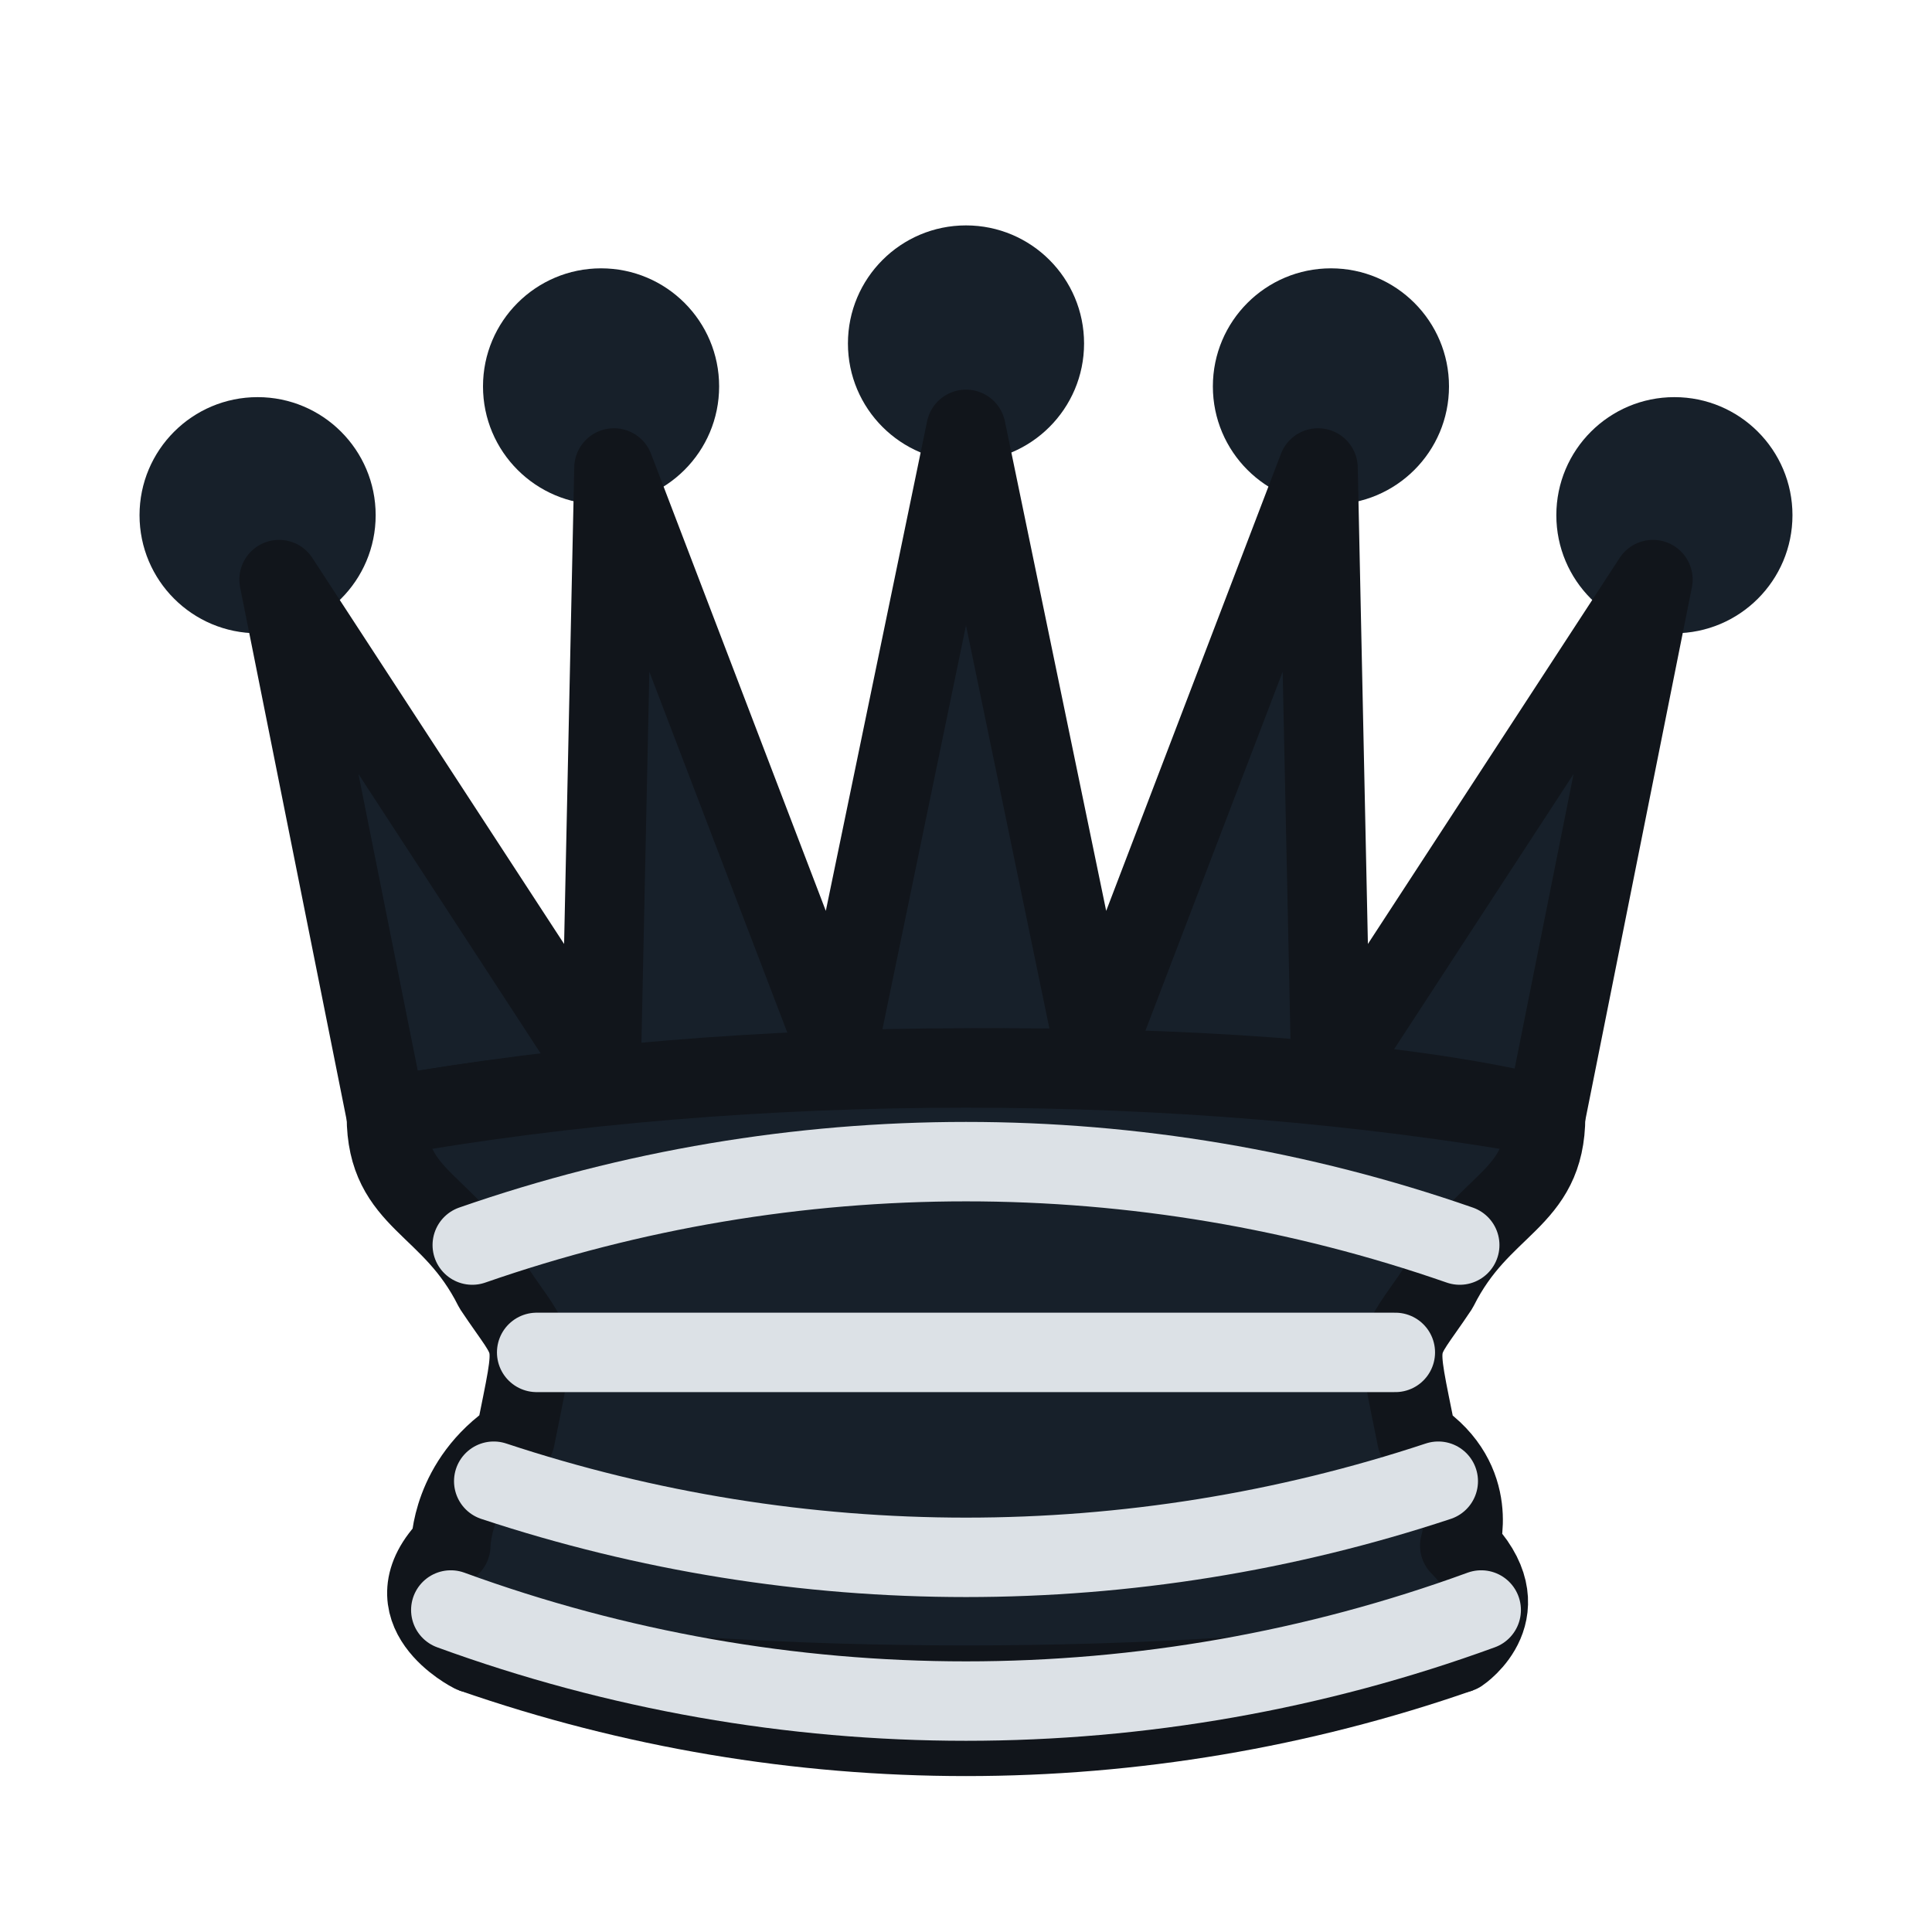
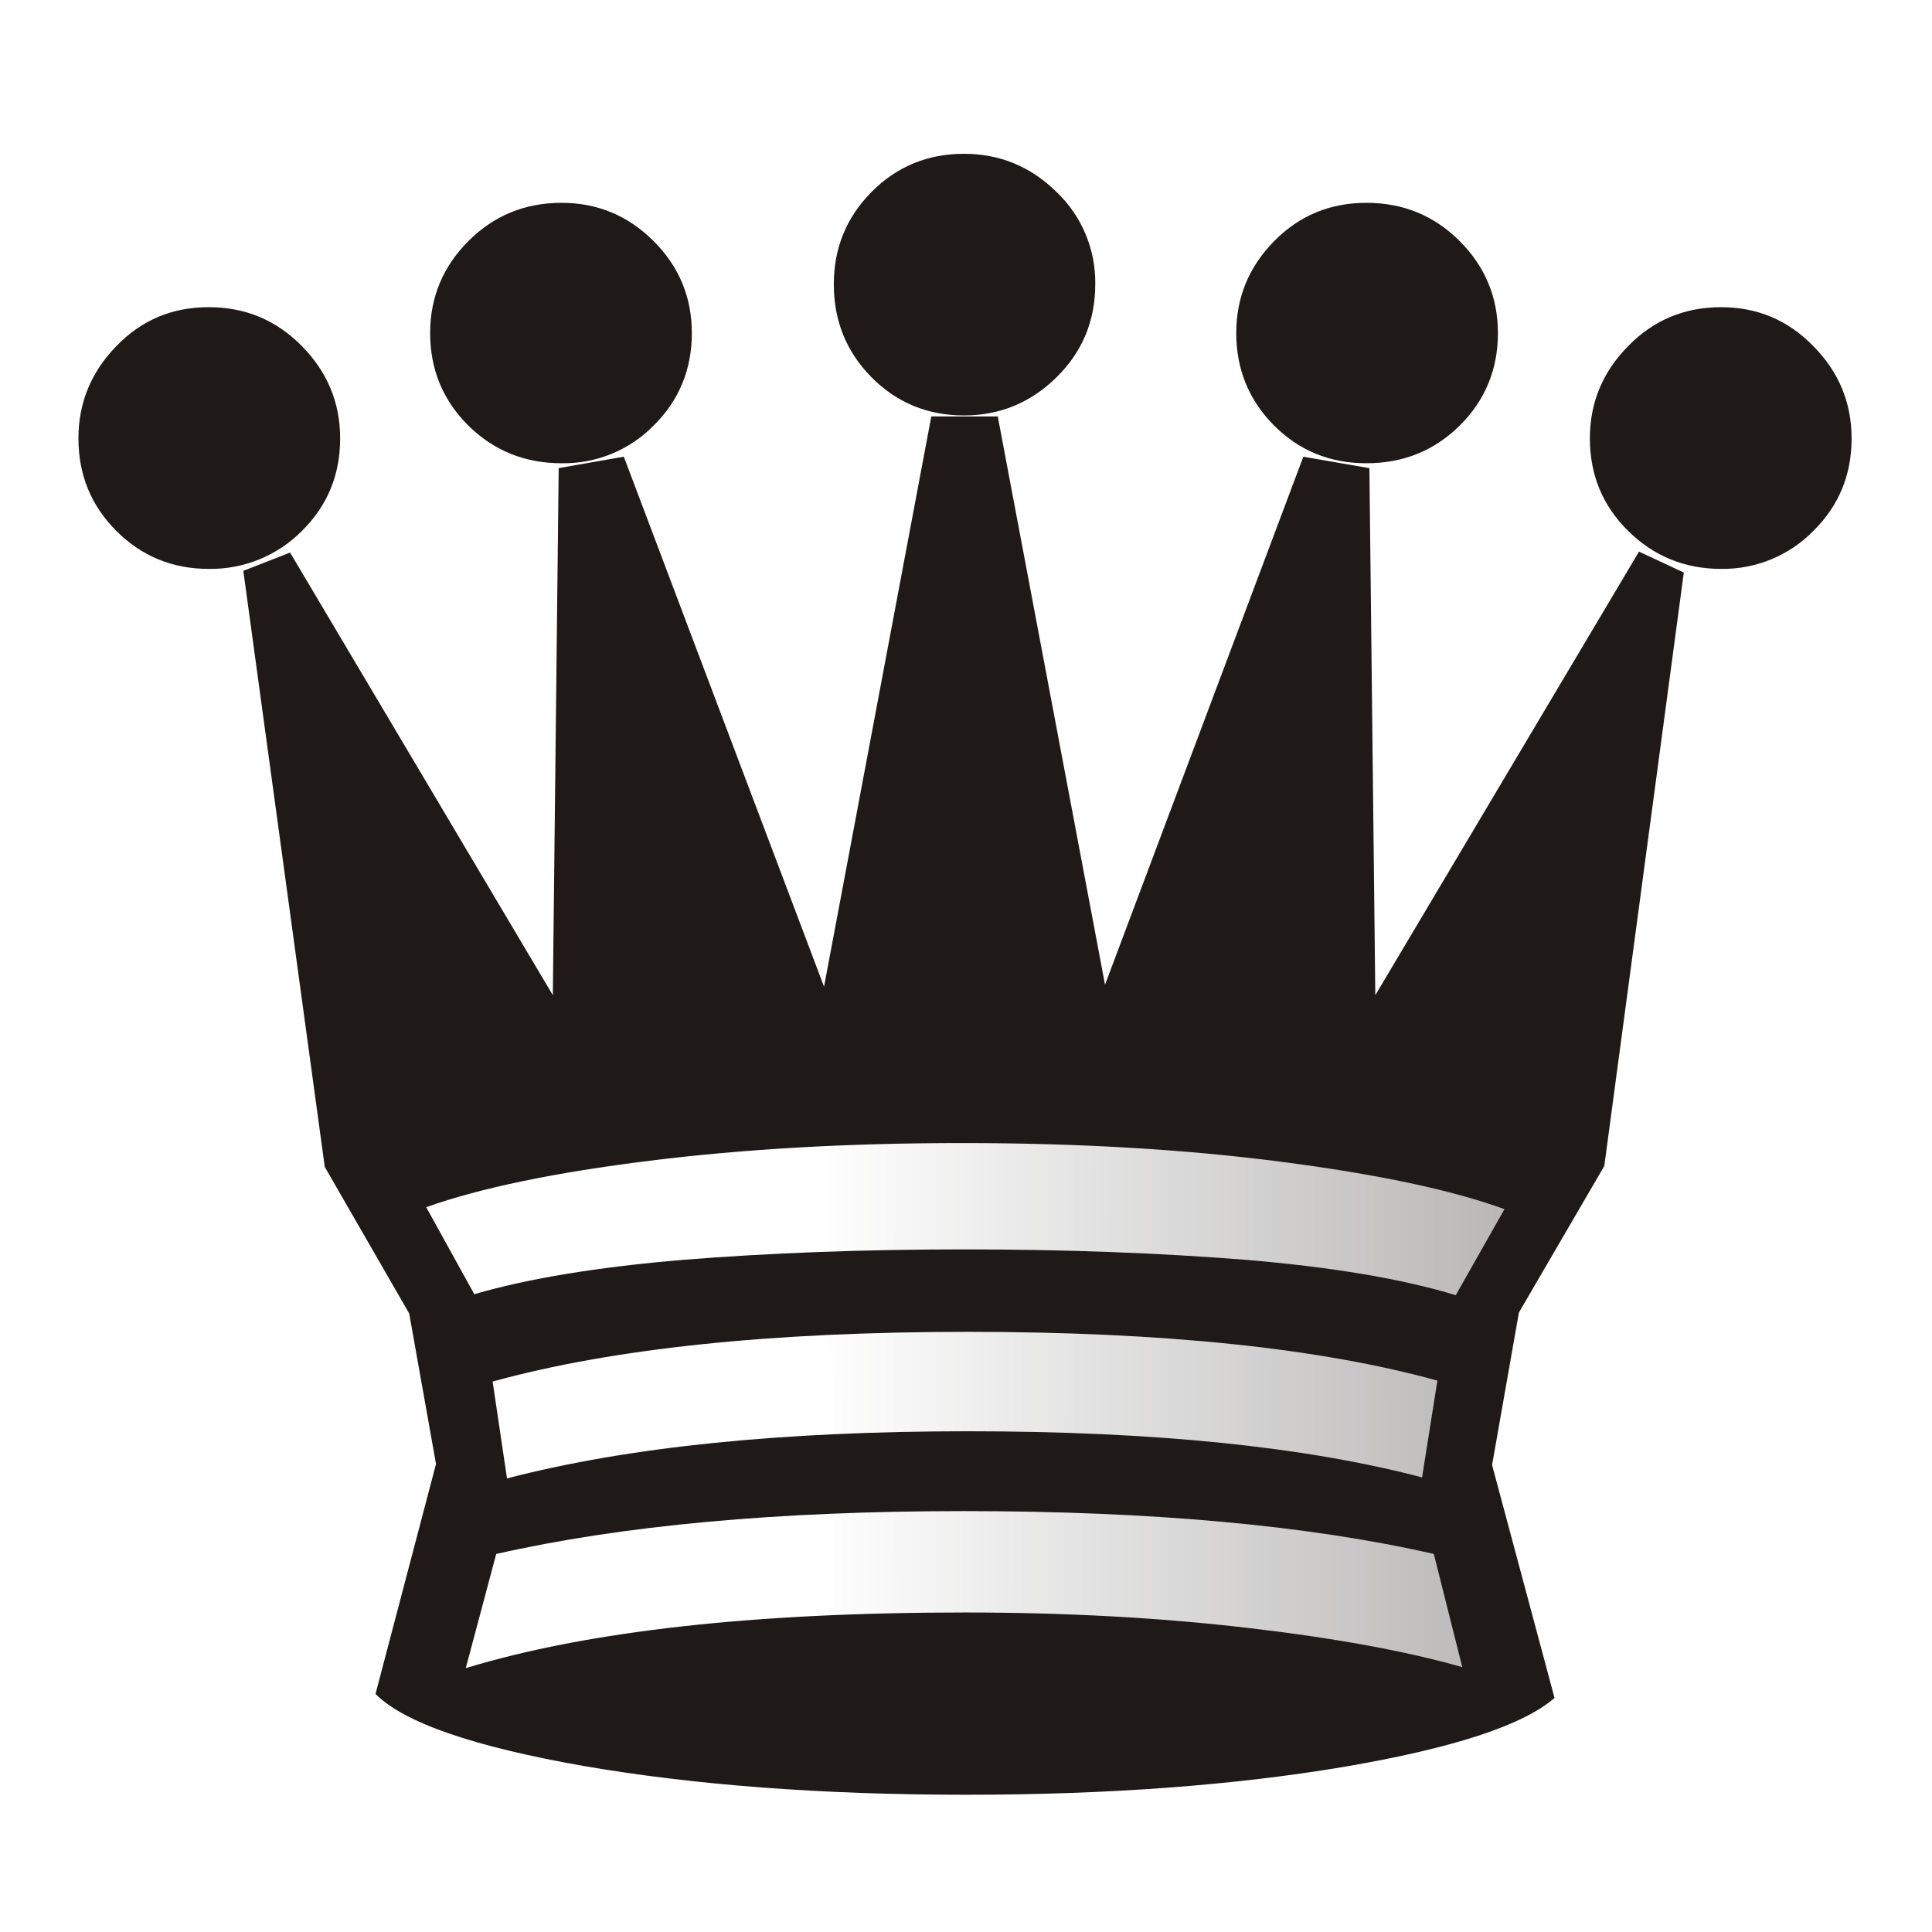
- <svg xmlns="http://www.w3.org/2000/svg" fill="#17202a" viewBox="0 0 45 45">
-   <g fill-rule="evenodd" stroke="#11151b" stroke-linecap="round" stroke-linejoin="round" stroke-width="1.85">
-     <g stroke="none">
-       <circle cx="6" cy="12" r="2.75" />
-       <circle cx="14" cy="9" r="2.75" />
-       <circle cx="22.5" cy="8" r="2.75" />
-       <circle cx="31" cy="9" r="2.75" />
-       <circle cx="39" cy="12" r="2.75" />
-     </g>
-     <path stroke-linecap="butt" d="M9 26c8.5-1.5 21-1.5 27 0l2.5-12.5L31 25l-.3-14.1-5.2 13.6-3-14.5-3 14.5-5.2-13.6L14 25 6.5 13.5z" />
-     <path stroke-linecap="butt" d="M9 26c0 2 1.5 2 2.5 4 1 1.5 1 1 .5 3.5-1.5 1-1.5 2.5-1.5 2.5-1.5 1.5.5 2.5.5 2.5 6.5 1 16.5 1 23 0 0 0 1.5-1 0-2.5 0 0 .5-1.5-1-2.5-.5-2.5-.5-2 .5-3.5 1-2 2.5-2 2.5-4-8.5-1.5-18.5-1.5-27 0z" />
-     <path fill="none" stroke-linecap="butt" d="M11 38.5a35 35 1 0 0 23 0" />
-     <path fill="none" stroke="#dce1e6" d="M11 29a35 35 1 0 1 23 0m-21.5 2.5h20m-21 3a35 35 1 0 0 22 0m-23 3a35 35 1 0 0 24 0" />
-   </g>
+ <svg xmlns="http://www.w3.org/2000/svg" style="color-scheme:light only" width="50mm" height="50mm" fill-rule="evenodd" clip-rule="evenodd" image-rendering="optimizeQuality" shape-rendering="geometricPrecision" text-rendering="geometricPrecision" viewBox="0 0 50 50">
+   <linearGradient id="a" x1="21.253" x2="77.764" y1="37.224" y2="37.36" gradientUnits="userSpaceOnUse">
+     <stop offset="0" stop-color="#fff" />
+     <stop offset="1" stop-color="#fff" stop-opacity="0" />
+   </linearGradient>
+   <path fill="#1f1a17" d="M24.95 10.752c-.94 0-1.745-.33-2.397-.99s-.974-1.465-.974-2.405c0-.931.322-1.727.974-2.387s1.456-.99 2.396-.99c.923 0 1.727.33 2.396.99a3.23 3.23 0 0 1 1 2.387c0 .94-.33 1.744-1 2.405-.669.66-1.473.99-2.396.99zm15.281 33.19c-.812.71-2.633 1.304-5.46 1.786-2.828.474-6.088.72-9.771.72-3.75 0-7.053-.254-9.898-.745-2.844-.5-4.64-1.118-5.384-1.863l1.566-5.952-.694-3.895L8.405 30.2 6.297 14.774l1.21-.474 6.8 11.455.152-13.64 1.685-.296 5.182 13.716 2.776-14.757h1.72l2.776 14.706L33.73 11.82l1.71.296.153 13.64 6.824-11.48 1.16.541-2.058 15.359-2.21 3.793-.694 3.945zM14.535 11.989c-.948 0-1.752-.322-2.413-.974-.66-.652-.99-1.456-.99-2.396 0-.923.33-1.719.99-2.38s1.465-.99 2.413-.99c.923 0 1.719.33 2.38.99s.99 1.457.99 2.38c0 .94-.33 1.744-.99 2.396a3.266 3.266 0 0 1-2.38.974m20.828 0c-.94 0-1.736-.322-2.387-.974-.652-.652-.982-1.456-.982-2.396 0-.923.33-1.719.982-2.38s1.447-.99 2.387-.99c.948 0 1.753.33 2.413.99s.99 1.457.99 2.38c0 .94-.33 1.744-.99 2.396s-1.465.974-2.413.974M5.4 14.723c-.94 0-1.736-.33-2.388-.982s-.982-1.448-.982-2.396c0-.923.33-1.719.982-2.388C3.664 8.28 4.46 7.95 5.4 7.95c.948 0 1.744.33 2.413 1.007.66.67.99 1.465.99 2.388 0 .948-.33 1.744-.99 2.396a3.323 3.323 0 0 1-2.413.982m39.141 0c-.94 0-1.744-.33-2.404-.982s-.991-1.448-.991-2.396q0-1.385.99-2.388c.66-.677 1.465-1.007 2.405-1.007.931 0 1.727.33 2.388 1.007.66.67.99 1.465.99 2.388 0 .948-.33 1.744-.99 2.396a3.28 3.28 0 0 1-2.388.982" />
+   <path fill="url(#a)" d="M37.2 35.73c-3.04-.84-7.095-1.262-12.15-1.262-5.096 0-9.194.431-12.301 1.286l.372 2.507c3.124-.813 7.095-1.22 11.93-1.22 4.809 0 8.729.398 11.752 1.194zm1.736-4.437c-1.372-.5-3.302-.906-5.791-1.228-2.49-.322-5.233-.483-8.247-.483-2.946 0-5.638.153-8.085.458-2.447.304-4.378.702-5.783 1.202l1.245 2.252c1.388-.406 3.191-.703 5.41-.89 2.21-.177 4.631-.27 7.264-.27s5.063.093 7.29.27q3.353.281 5.436.915zm-1.092 11.853-.737-2.93c-3.226-.736-7.281-1.109-12.158-1.109-4.826 0-8.864.373-12.107 1.11l-.788 2.954c3.142-.956 7.443-1.44 12.92-1.44 2.625 0 5.072.136 7.316.399 2.252.262 4.106.601 5.554 1.016" />
</svg>
